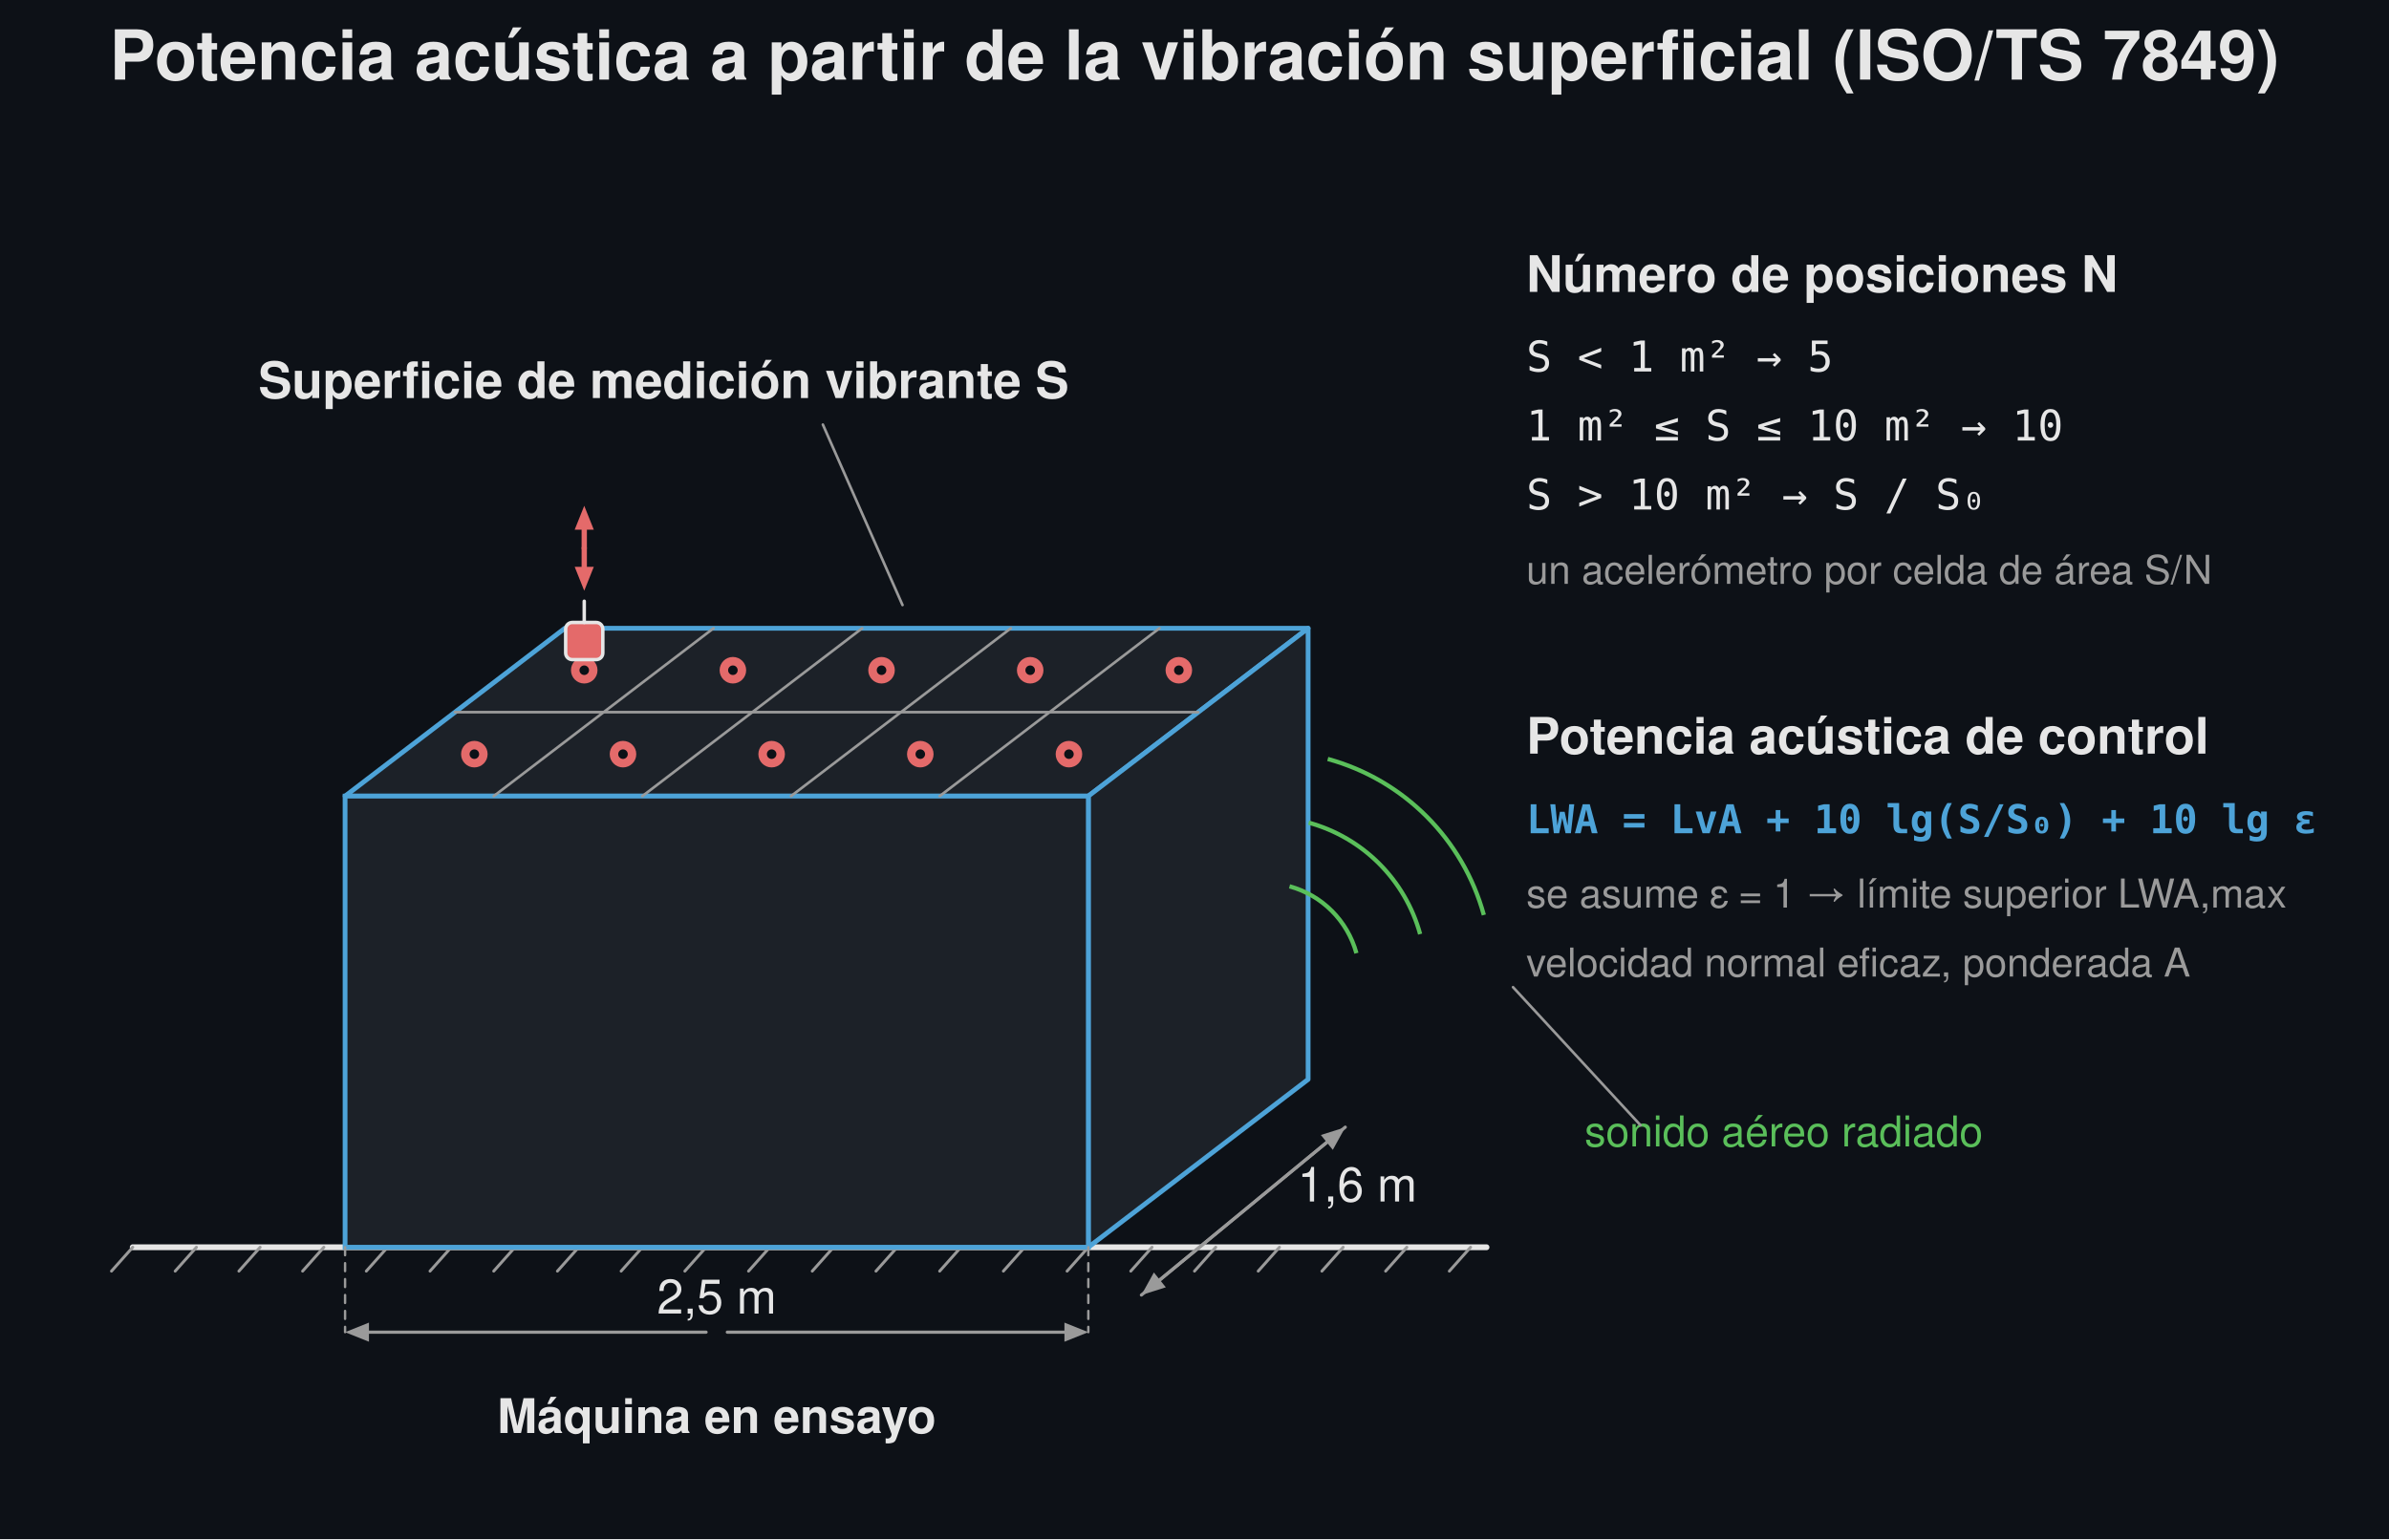
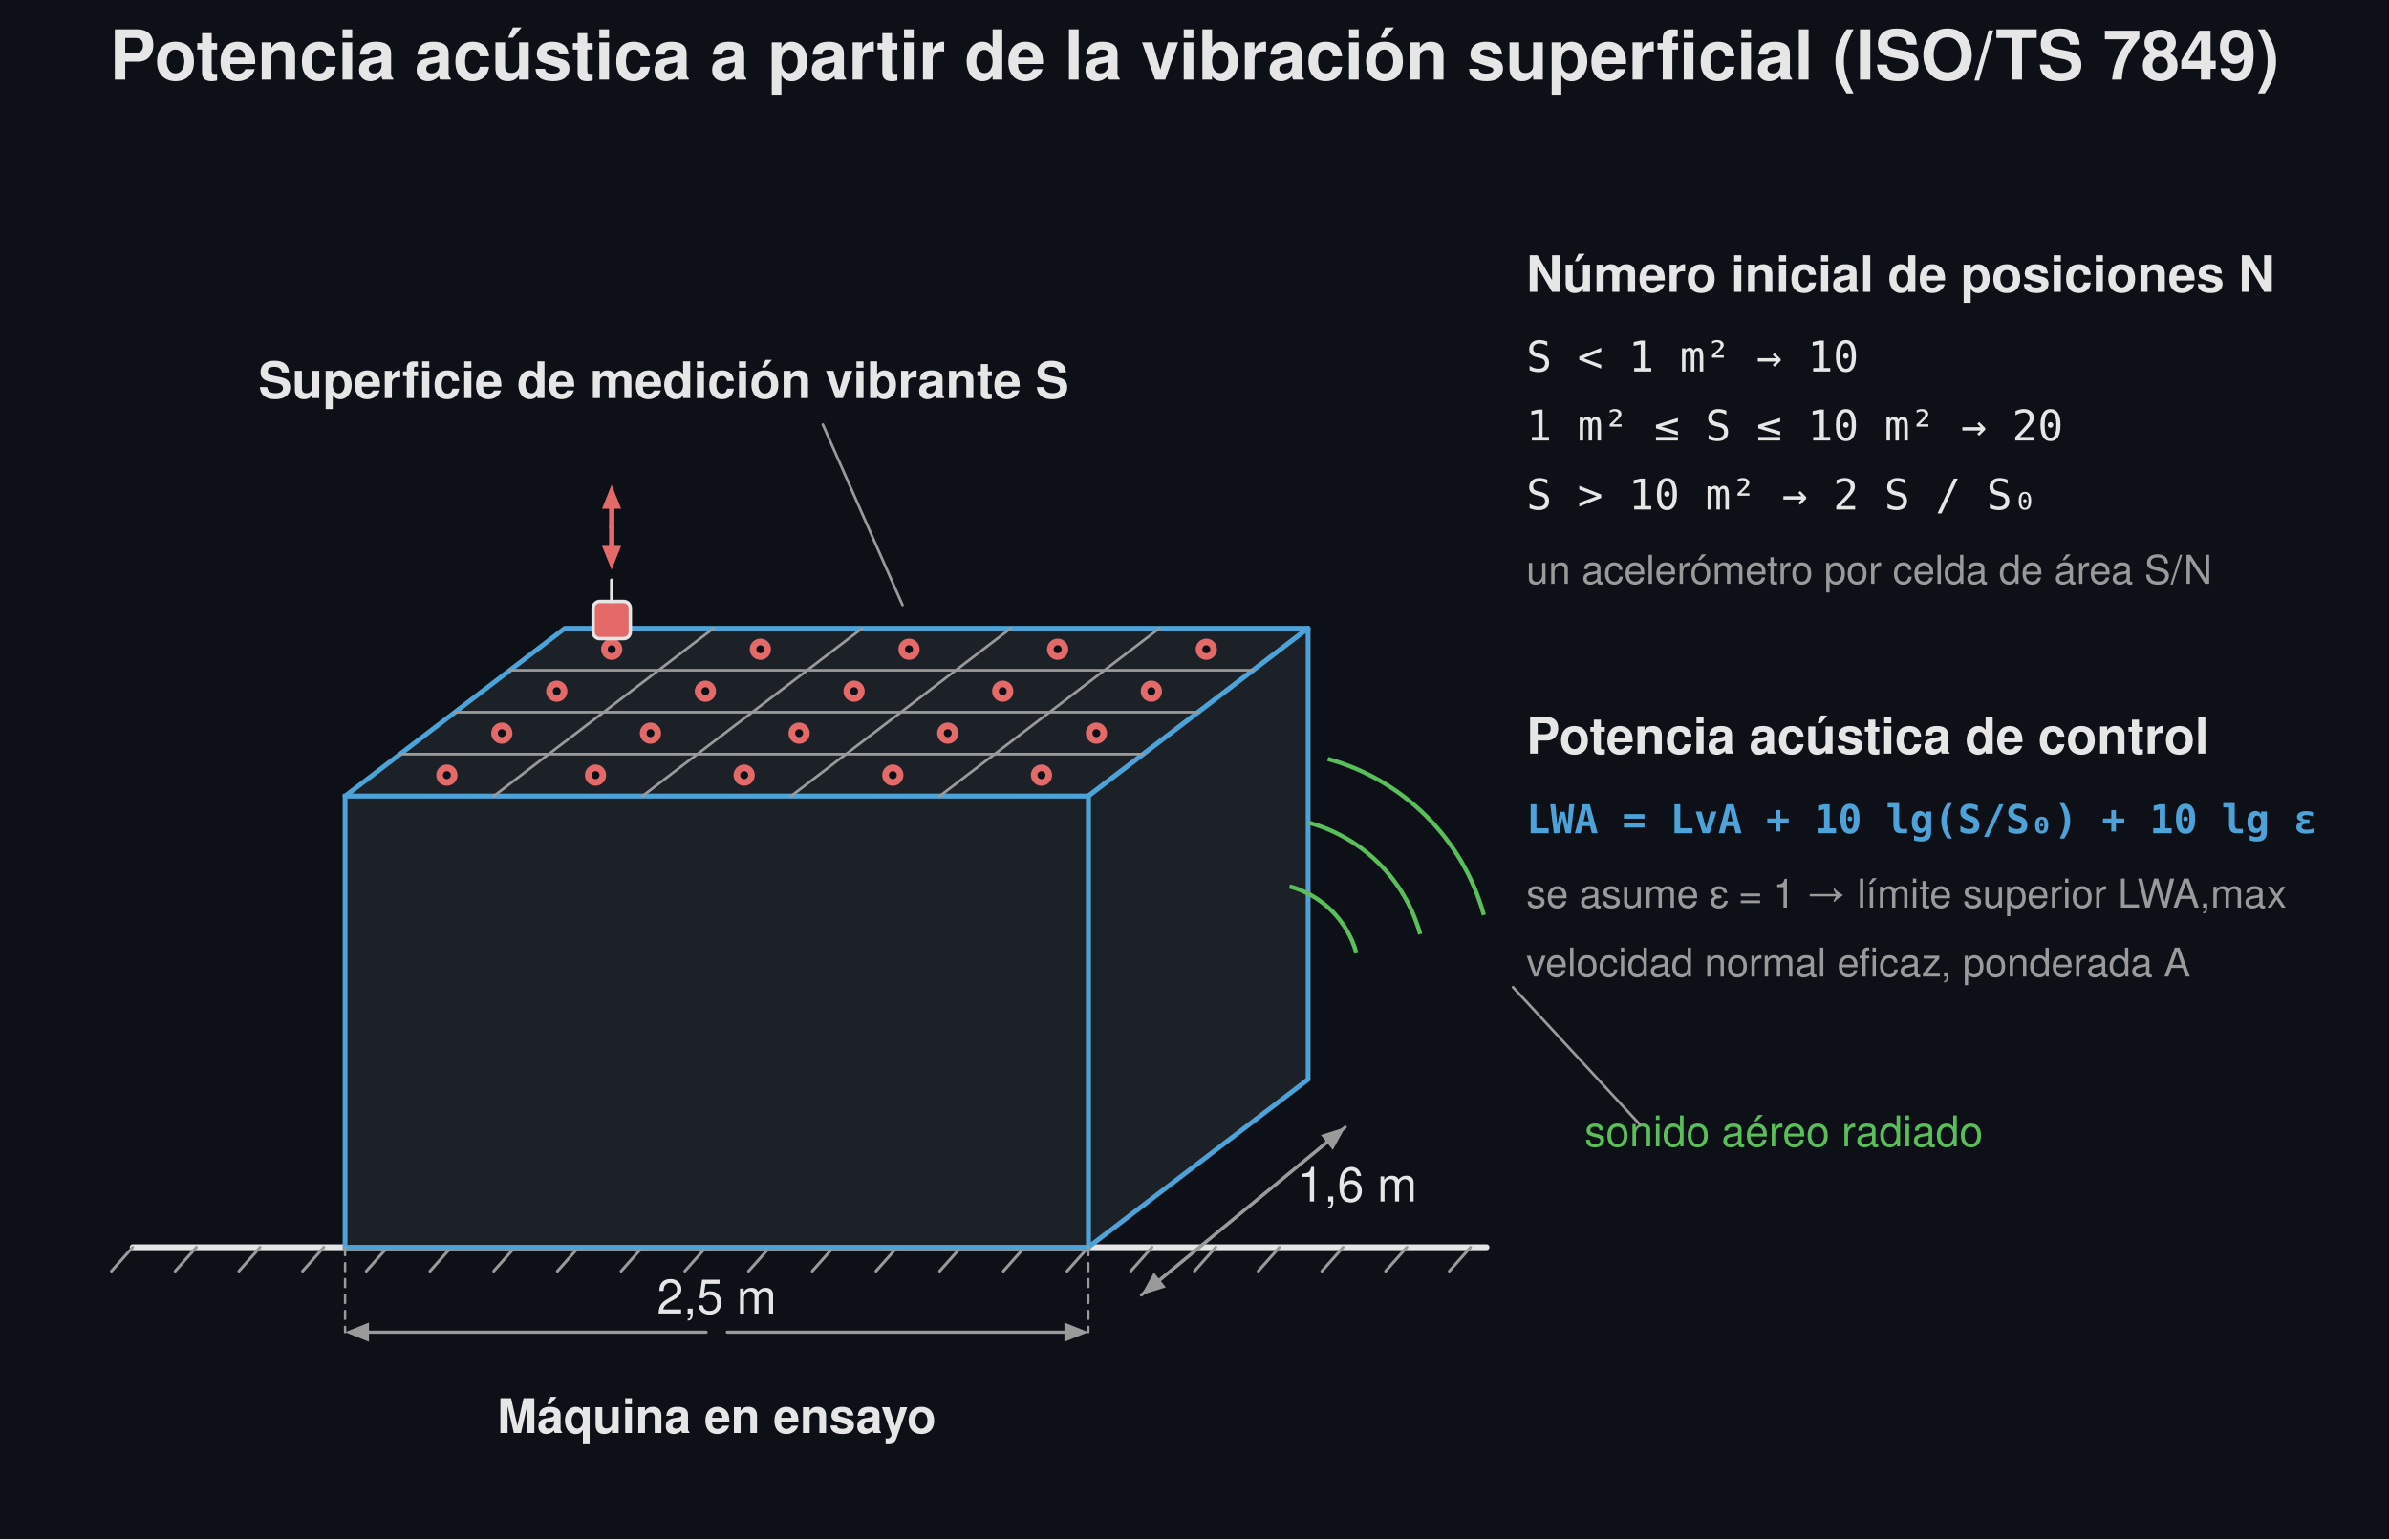
<svg xmlns="http://www.w3.org/2000/svg" width="900" height="580" viewBox="0 0 900 580">
  <rect width="900" height="580" fill="#0d1117" />
  <text x="450.0" y="30" font-family="Segoe UI, Helvetica, Arial, sans-serif" font-size="26" font-weight="600" fill="#e6e6e6" text-anchor="middle">Potencia acústica a partir de la vibración superficial (ISO/TS 7849)</text>
  <line x1="50.0" y1="470.0" x2="560.0" y2="470.0" stroke="#e6e6e6" stroke-width="2.2" stroke-linecap="round" />
  <line x1="50.0" y1="470.0" x2="42.0" y2="479.0" stroke="#9a9a9a" stroke-width="1.1" stroke-linecap="round" />
  <line x1="74.0" y1="470.0" x2="66.0" y2="479.0" stroke="#9a9a9a" stroke-width="1.1" stroke-linecap="round" />
  <line x1="98.0" y1="470.0" x2="90.0" y2="479.0" stroke="#9a9a9a" stroke-width="1.1" stroke-linecap="round" />
  <line x1="122.0" y1="470.0" x2="114.0" y2="479.0" stroke="#9a9a9a" stroke-width="1.1" stroke-linecap="round" />
  <line x1="146.0" y1="470.0" x2="138.0" y2="479.0" stroke="#9a9a9a" stroke-width="1.1" stroke-linecap="round" />
  <line x1="170.0" y1="470.0" x2="162.0" y2="479.0" stroke="#9a9a9a" stroke-width="1.1" stroke-linecap="round" />
  <line x1="194.0" y1="470.0" x2="186.0" y2="479.0" stroke="#9a9a9a" stroke-width="1.1" stroke-linecap="round" />
  <line x1="218.0" y1="470.0" x2="210.0" y2="479.0" stroke="#9a9a9a" stroke-width="1.1" stroke-linecap="round" />
  <line x1="242.0" y1="470.0" x2="234.0" y2="479.0" stroke="#9a9a9a" stroke-width="1.1" stroke-linecap="round" />
  <line x1="266.0" y1="470.0" x2="258.0" y2="479.0" stroke="#9a9a9a" stroke-width="1.1" stroke-linecap="round" />
  <line x1="290.0" y1="470.0" x2="282.0" y2="479.0" stroke="#9a9a9a" stroke-width="1.1" stroke-linecap="round" />
  <line x1="314.0" y1="470.0" x2="306.0" y2="479.0" stroke="#9a9a9a" stroke-width="1.1" stroke-linecap="round" />
  <line x1="338.0" y1="470.0" x2="330.0" y2="479.0" stroke="#9a9a9a" stroke-width="1.1" stroke-linecap="round" />
  <line x1="362.0" y1="470.0" x2="354.0" y2="479.0" stroke="#9a9a9a" stroke-width="1.1" stroke-linecap="round" />
  <line x1="386.0" y1="470.0" x2="378.0" y2="479.0" stroke="#9a9a9a" stroke-width="1.1" stroke-linecap="round" />
  <line x1="410.0" y1="470.0" x2="402.0" y2="479.0" stroke="#9a9a9a" stroke-width="1.1" stroke-linecap="round" />
  <line x1="434.0" y1="470.0" x2="426.0" y2="479.0" stroke="#9a9a9a" stroke-width="1.1" stroke-linecap="round" />
  <line x1="458.0" y1="470.0" x2="450.0" y2="479.0" stroke="#9a9a9a" stroke-width="1.1" stroke-linecap="round" />
  <line x1="482.0" y1="470.0" x2="474.0" y2="479.0" stroke="#9a9a9a" stroke-width="1.1" stroke-linecap="round" />
  <line x1="506.0" y1="470.0" x2="498.0" y2="479.0" stroke="#9a9a9a" stroke-width="1.1" stroke-linecap="round" />
  <line x1="530.0" y1="470.0" x2="522.0" y2="479.0" stroke="#9a9a9a" stroke-width="1.1" stroke-linecap="round" />
  <line x1="554.0" y1="470.0" x2="546.0" y2="479.0" stroke="#9a9a9a" stroke-width="1.1" stroke-linecap="round" />
  <path d="M 130.0 300.0 L 410.0 300.0 L 492.8 236.75 L 212.8 236.75 Z" fill="#1c2128" stroke="#4da3d8" stroke-width="1.8" stroke-linejoin="round" />
  <path d="M 410.0 300.0 L 410.0 470.0 L 492.8 406.75 L 492.8 236.75 Z" fill="#1c2128" stroke="#4da3d8" stroke-width="1.8" stroke-linejoin="round" />
  <rect x="130.0" y="300.0" width="280.0" height="170.0" rx="0.0" fill="#1c2128" stroke="#4da3d8" stroke-width="1.8" />
  <line x1="186.0" y1="300.0" x2="268.8" y2="236.75" stroke="#9a9a9a" stroke-width="1.0" stroke-linecap="round" />
  <line x1="242.0" y1="300.0" x2="324.8" y2="236.75" stroke="#9a9a9a" stroke-width="1.0" stroke-linecap="round" />
  <line x1="298.0" y1="300.0" x2="380.8" y2="236.75" stroke="#9a9a9a" stroke-width="1.0" stroke-linecap="round" />
  <line x1="354.0" y1="300.0" x2="436.8" y2="236.75" stroke="#9a9a9a" stroke-width="1.0" stroke-linecap="round" />
+   <line x1="150.7" y1="284.188" x2="430.7" y2="284.188" stroke="#9a9a9a" stroke-width="1.0" stroke-linecap="round" />
  <line x1="171.4" y1="268.375" x2="451.4" y2="268.375" stroke="#9a9a9a" stroke-width="1.0" stroke-linecap="round" />
-   <circle cx="178.7" cy="284.188" r="5" fill="#e46a6a" stroke="none" stroke-width="1.5" />
-   <circle cx="178.7" cy="284.188" r="1.8" fill="#0d1117" stroke="none" stroke-width="1.5" />
-   <circle cx="234.7" cy="284.188" r="5" fill="#e46a6a" stroke="none" stroke-width="1.5" />
-   <circle cx="234.7" cy="284.188" r="1.8" fill="#0d1117" stroke="none" stroke-width="1.5" />
-   <circle cx="290.7" cy="284.188" r="5" fill="#e46a6a" stroke="none" stroke-width="1.5" />
-   <circle cx="290.7" cy="284.188" r="1.8" fill="#0d1117" stroke="none" stroke-width="1.5" />
-   <circle cx="346.7" cy="284.188" r="5" fill="#e46a6a" stroke="none" stroke-width="1.5" />
-   <circle cx="346.7" cy="284.188" r="1.8" fill="#0d1117" stroke="none" stroke-width="1.5" />
-   <circle cx="402.7" cy="284.188" r="5" fill="#e46a6a" stroke="none" stroke-width="1.5" />
-   <circle cx="402.7" cy="284.188" r="1.8" fill="#0d1117" stroke="none" stroke-width="1.5" />
-   <circle cx="220.1" cy="252.562" r="5" fill="#e46a6a" stroke="none" stroke-width="1.5" />
-   <circle cx="220.1" cy="252.562" r="1.8" fill="#0d1117" stroke="none" stroke-width="1.5" />
-   <circle cx="276.1" cy="252.562" r="5" fill="#e46a6a" stroke="none" stroke-width="1.5" />
-   <circle cx="276.1" cy="252.562" r="1.8" fill="#0d1117" stroke="none" stroke-width="1.5" />
-   <circle cx="332.1" cy="252.562" r="5" fill="#e46a6a" stroke="none" stroke-width="1.5" />
-   <circle cx="332.1" cy="252.562" r="1.8" fill="#0d1117" stroke="none" stroke-width="1.5" />
-   <circle cx="388.1" cy="252.562" r="5" fill="#e46a6a" stroke="none" stroke-width="1.5" />
-   <circle cx="388.1" cy="252.562" r="1.8" fill="#0d1117" stroke="none" stroke-width="1.5" />
-   <circle cx="444.1" cy="252.562" r="5" fill="#e46a6a" stroke="none" stroke-width="1.5" />
-   <circle cx="444.1" cy="252.562" r="1.8" fill="#0d1117" stroke="none" stroke-width="1.5" />
-   <rect x="213.1" y="234.562" width="14.0" height="14.0" rx="2.5" fill="#e46a6a" stroke="#e6e6e6" stroke-width="1.3" />
-   <line x1="220.1" y1="234.562" x2="220.1" y2="226.562" stroke="#e6e6e6" stroke-width="1.3" stroke-linecap="round" />
-   <line x1="220.1" y1="206.562" x2="220.1" y2="199.562" stroke="#e46a6a" stroke-width="2.0" stroke-linecap="round" />
-   <path d="M 220.1 190.6 L 223.7 199.6 L 216.5 199.6 Z" fill="#e46a6a" stroke="none" stroke-width="1.5" stroke-linejoin="round" />
-   <line x1="220.1" y1="206.562" x2="220.1" y2="213.562" stroke="#e46a6a" stroke-width="2.0" stroke-linecap="round" />
-   <path d="M 220.1 222.6 L 216.5 213.6 L 223.7 213.6 Z" fill="#e46a6a" stroke="none" stroke-width="1.5" stroke-linejoin="round" />
+   <line x1="192.1" y1="252.562" x2="472.1" y2="252.562" stroke="#9a9a9a" stroke-width="1.0" stroke-linecap="round" />
+   <circle cx="168.35" cy="292.094" r="4" fill="#e46a6a" stroke="none" stroke-width="1.5" />
+   <circle cx="168.35" cy="292.094" r="1.5" fill="#0d1117" stroke="none" stroke-width="1.5" />
+   <circle cx="224.35" cy="292.094" r="4" fill="#e46a6a" stroke="none" stroke-width="1.5" />
+   <circle cx="224.35" cy="292.094" r="1.5" fill="#0d1117" stroke="none" stroke-width="1.5" />
+   <circle cx="280.35" cy="292.094" r="4" fill="#e46a6a" stroke="none" stroke-width="1.5" />
+   <circle cx="280.35" cy="292.094" r="1.5" fill="#0d1117" stroke="none" stroke-width="1.5" />
+   <circle cx="336.35" cy="292.094" r="4" fill="#e46a6a" stroke="none" stroke-width="1.5" />
+   <circle cx="336.35" cy="292.094" r="1.5" fill="#0d1117" stroke="none" stroke-width="1.5" />
+   <circle cx="392.35" cy="292.094" r="4" fill="#e46a6a" stroke="none" stroke-width="1.5" />
+   <circle cx="392.35" cy="292.094" r="1.5" fill="#0d1117" stroke="none" stroke-width="1.5" />
+   <circle cx="189.05" cy="276.281" r="4" fill="#e46a6a" stroke="none" stroke-width="1.5" />
+   <circle cx="189.05" cy="276.281" r="1.5" fill="#0d1117" stroke="none" stroke-width="1.5" />
+   <circle cx="245.05" cy="276.281" r="4" fill="#e46a6a" stroke="none" stroke-width="1.5" />
+   <circle cx="245.05" cy="276.281" r="1.5" fill="#0d1117" stroke="none" stroke-width="1.5" />
+   <circle cx="301.05" cy="276.281" r="4" fill="#e46a6a" stroke="none" stroke-width="1.5" />
+   <circle cx="301.05" cy="276.281" r="1.5" fill="#0d1117" stroke="none" stroke-width="1.5" />
+   <circle cx="357.05" cy="276.281" r="4" fill="#e46a6a" stroke="none" stroke-width="1.5" />
+   <circle cx="357.05" cy="276.281" r="1.5" fill="#0d1117" stroke="none" stroke-width="1.5" />
+   <circle cx="413.05" cy="276.281" r="4" fill="#e46a6a" stroke="none" stroke-width="1.5" />
+   <circle cx="413.05" cy="276.281" r="1.5" fill="#0d1117" stroke="none" stroke-width="1.5" />
+   <circle cx="209.75" cy="260.469" r="4" fill="#e46a6a" stroke="none" stroke-width="1.5" />
+   <circle cx="209.75" cy="260.469" r="1.5" fill="#0d1117" stroke="none" stroke-width="1.5" />
+   <circle cx="265.75" cy="260.469" r="4" fill="#e46a6a" stroke="none" stroke-width="1.5" />
+   <circle cx="265.75" cy="260.469" r="1.5" fill="#0d1117" stroke="none" stroke-width="1.5" />
+   <circle cx="321.75" cy="260.469" r="4" fill="#e46a6a" stroke="none" stroke-width="1.5" />
+   <circle cx="321.75" cy="260.469" r="1.5" fill="#0d1117" stroke="none" stroke-width="1.5" />
+   <circle cx="377.75" cy="260.469" r="4" fill="#e46a6a" stroke="none" stroke-width="1.5" />
+   <circle cx="377.75" cy="260.469" r="1.5" fill="#0d1117" stroke="none" stroke-width="1.5" />
+   <circle cx="433.75" cy="260.469" r="4" fill="#e46a6a" stroke="none" stroke-width="1.5" />
+   <circle cx="433.75" cy="260.469" r="1.5" fill="#0d1117" stroke="none" stroke-width="1.5" />
+   <circle cx="230.45" cy="244.656" r="4" fill="#e46a6a" stroke="none" stroke-width="1.5" />
+   <circle cx="230.45" cy="244.656" r="1.5" fill="#0d1117" stroke="none" stroke-width="1.5" />
+   <circle cx="286.45" cy="244.656" r="4" fill="#e46a6a" stroke="none" stroke-width="1.5" />
+   <circle cx="286.45" cy="244.656" r="1.5" fill="#0d1117" stroke="none" stroke-width="1.5" />
+   <circle cx="342.45" cy="244.656" r="4" fill="#e46a6a" stroke="none" stroke-width="1.5" />
+   <circle cx="342.45" cy="244.656" r="1.5" fill="#0d1117" stroke="none" stroke-width="1.5" />
+   <circle cx="398.45" cy="244.656" r="4" fill="#e46a6a" stroke="none" stroke-width="1.5" />
+   <circle cx="398.45" cy="244.656" r="1.5" fill="#0d1117" stroke="none" stroke-width="1.5" />
+   <circle cx="454.45" cy="244.656" r="4" fill="#e46a6a" stroke="none" stroke-width="1.5" />
+   <circle cx="454.45" cy="244.656" r="1.5" fill="#0d1117" stroke="none" stroke-width="1.5" />
+   <rect x="223.45" y="226.656" width="14.0" height="14.0" rx="2.5" fill="#e46a6a" stroke="#e6e6e6" stroke-width="1.3" />
+   <line x1="230.45" y1="226.656" x2="230.45" y2="218.656" stroke="#e6e6e6" stroke-width="1.3" stroke-linecap="round" />
+   <line x1="230.45" y1="198.656" x2="230.45" y2="191.656" stroke="#e46a6a" stroke-width="2.0" stroke-linecap="round" />
+   <path d="M 230.4 182.7 L 234.0 191.7 L 226.8 191.7 Z" fill="#e46a6a" stroke="none" stroke-width="1.5" stroke-linejoin="round" />
+   <line x1="230.45" y1="198.656" x2="230.45" y2="205.656" stroke="#e46a6a" stroke-width="2.0" stroke-linecap="round" />
+   <path d="M 230.4 214.7 L 226.8 205.7 L 234.0 205.7 Z" fill="#e46a6a" stroke="none" stroke-width="1.5" stroke-linejoin="round" />
  <text x="250" y="150" font-family="Segoe UI, Helvetica, Arial, sans-serif" font-size="19" fill="#e6e6e6" text-anchor="middle" font-weight="600">Superficie de medición vibrante S</text>
  <line x1="310" y1="160" x2="340" y2="228" stroke="#9a9a9a" stroke-width="1.0" stroke-linecap="round" />
  <path d="M 485.8 334.0 A 36 36 0 0 1 511.0 359.2" fill="none" stroke="#5abf5a" stroke-width="1.6" stroke-linejoin="round" />
  <path d="M 493.0 310.0 A 60 60 0 0 1 535.0 352.0" fill="none" stroke="#5abf5a" stroke-width="1.6" stroke-linejoin="round" />
  <path d="M 500.2 286.0 A 84 84 0 0 1 559.0 344.8" fill="none" stroke="#5abf5a" stroke-width="1.6" stroke-linejoin="round" />
  <text x="672" y="432" font-family="Segoe UI, Helvetica, Arial, sans-serif" font-size="16" fill="#5abf5a" text-anchor="middle">sonido aéreo radiado</text>
  <line x1="618" y1="424" x2="570" y2="372" stroke="#9a9a9a" stroke-width="1.0" stroke-linecap="round" />
  <line x1="130.0" y1="470.0" x2="130.0" y2="502.0" stroke="#9a9a9a" stroke-width="0.9" stroke-dasharray="3,3" stroke-linecap="round" />
  <line x1="410.0" y1="470.0" x2="410.0" y2="502.0" stroke="#9a9a9a" stroke-width="0.9" stroke-dasharray="3,3" stroke-linecap="round" />
  <line x1="266.0" y1="502.0" x2="139.0" y2="502.0" stroke="#9a9a9a" stroke-width="1.2" stroke-linecap="round" />
  <path d="M 130.0 502.0 L 139.0 498.4 L 139.0 505.6 Z" fill="#9a9a9a" stroke="none" stroke-width="1.5" stroke-linejoin="round" />
  <line x1="274.0" y1="502.0" x2="401.0" y2="502.0" stroke="#9a9a9a" stroke-width="1.2" stroke-linecap="round" />
  <path d="M 410.0 502.0 L 401.0 505.6 L 401.0 498.4 Z" fill="#9a9a9a" stroke="none" stroke-width="1.5" stroke-linejoin="round" />
  <text x="270.0" y="495.0" font-family="Segoe UI, Helvetica, Arial, sans-serif" font-size="18" fill="#e6e6e6" text-anchor="middle">2,5 m</text>
  <line x1="430.0" y1="488.0" x2="499.853" y2="430.472" stroke="#9a9a9a" stroke-width="1.2" stroke-linecap="round" />
  <path d="M 506.8 424.8 L 502.1 433.3 L 497.6 427.7 Z" fill="#9a9a9a" stroke="none" stroke-width="1.5" stroke-linejoin="round" />
  <line x1="506.8" y1="424.75" x2="436.947" y2="482.278" stroke="#9a9a9a" stroke-width="1.2" stroke-linecap="round" />
  <path d="M 430.0 488.0 L 434.7 479.5 L 439.2 485.1 Z" fill="#9a9a9a" stroke="none" stroke-width="1.5" stroke-linejoin="round" />
  <text x="488.8" y="452.75" font-family="Segoe UI, Helvetica, Arial, sans-serif" font-size="18" fill="#e6e6e6" text-anchor="start">1,6 m</text>
  <text x="270.0" y="540" font-family="Segoe UI, Helvetica, Arial, sans-serif" font-size="18" fill="#e6e6e6" text-anchor="middle" font-weight="600">Máquina en ensayo</text>
-   <text x="575.0" y="110" font-family="Segoe UI, Helvetica, Arial, sans-serif" font-size="19" fill="#e6e6e6" text-anchor="start" font-weight="600">Número de posiciones N</text>
-   <text x="575.0" y="140" font-family="Consolas, Menlo, monospace" font-size="16" fill="#e6e6e6" text-anchor="start">S &lt; 1 m²   →   5</text>
-   <text x="575.0" y="166" font-family="Consolas, Menlo, monospace" font-size="16" fill="#e6e6e6" text-anchor="start">1 m² ≤ S ≤ 10 m²  →  10</text>
-   <text x="575.0" y="192" font-family="Consolas, Menlo, monospace" font-size="16" fill="#e6e6e6" text-anchor="start">S &gt; 10 m²  →  S / S₀</text>
+   <text x="575.0" y="110" font-family="Segoe UI, Helvetica, Arial, sans-serif" font-size="19" fill="#e6e6e6" text-anchor="start" font-weight="600">Número inicial de posiciones N</text>
+   <text x="575.0" y="140" font-family="Consolas, Menlo, monospace" font-size="16" fill="#e6e6e6" text-anchor="start">S &lt; 1 m²   →   10</text>
+   <text x="575.0" y="166" font-family="Consolas, Menlo, monospace" font-size="16" fill="#e6e6e6" text-anchor="start">1 m² ≤ S ≤ 10 m²  →  20</text>
+   <text x="575.0" y="192" font-family="Consolas, Menlo, monospace" font-size="16" fill="#e6e6e6" text-anchor="start">S &gt; 10 m²  →  2 S / S₀</text>
  <text x="575.0" y="220" font-family="Segoe UI, Helvetica, Arial, sans-serif" font-size="15" fill="#9a9a9a" text-anchor="start">un acelerómetro por celda de área S/N</text>
  <text x="575.0" y="284" font-family="Segoe UI, Helvetica, Arial, sans-serif" font-size="19" fill="#e6e6e6" text-anchor="start" font-weight="600">Potencia acústica de control</text>
  <text x="575.0" y="314" font-family="Consolas, Menlo, monospace" font-size="15" fill="#4da3d8" text-anchor="start" font-weight="600">LWA = LvA + 10 lg(S/S₀) + 10 lg ε</text>
  <text x="575.0" y="342" font-family="Segoe UI, Helvetica, Arial, sans-serif" font-size="15" fill="#9a9a9a" text-anchor="start">se asume ε = 1 → límite superior LWA,max</text>
  <text x="575.0" y="368" font-family="Segoe UI, Helvetica, Arial, sans-serif" font-size="15" fill="#9a9a9a" text-anchor="start">velocidad normal eficaz, ponderada A</text>
</svg>
